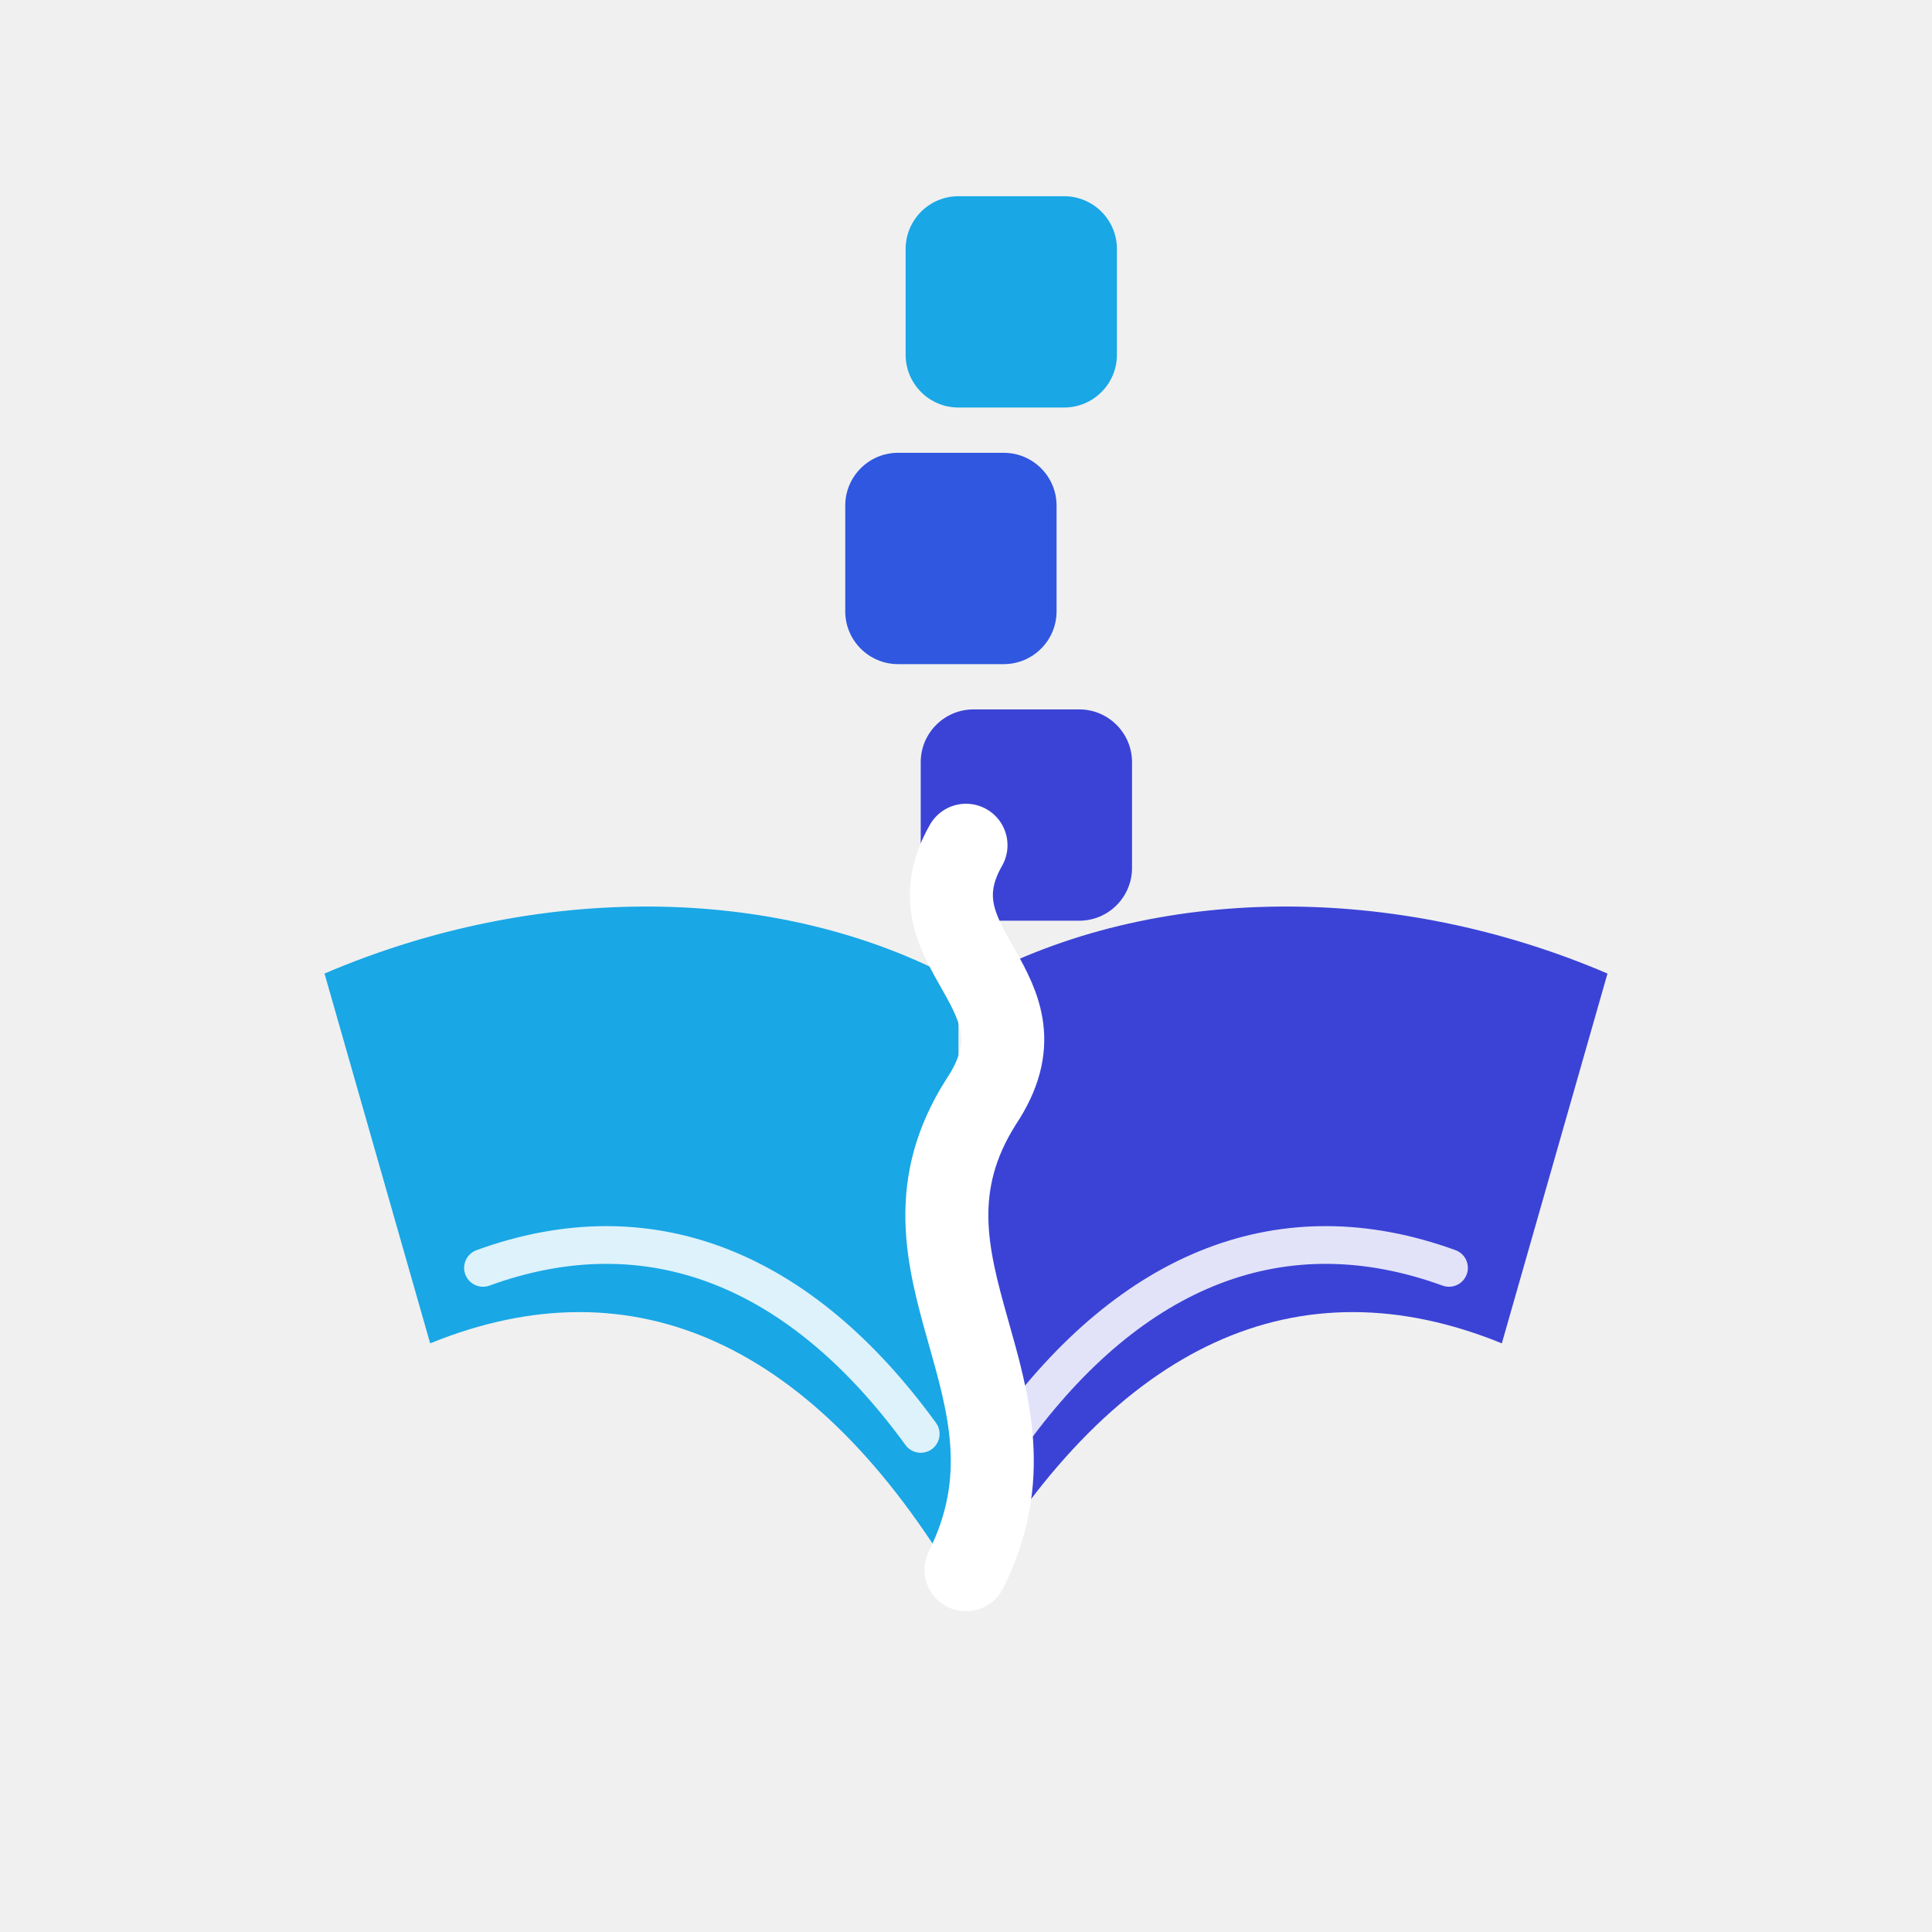
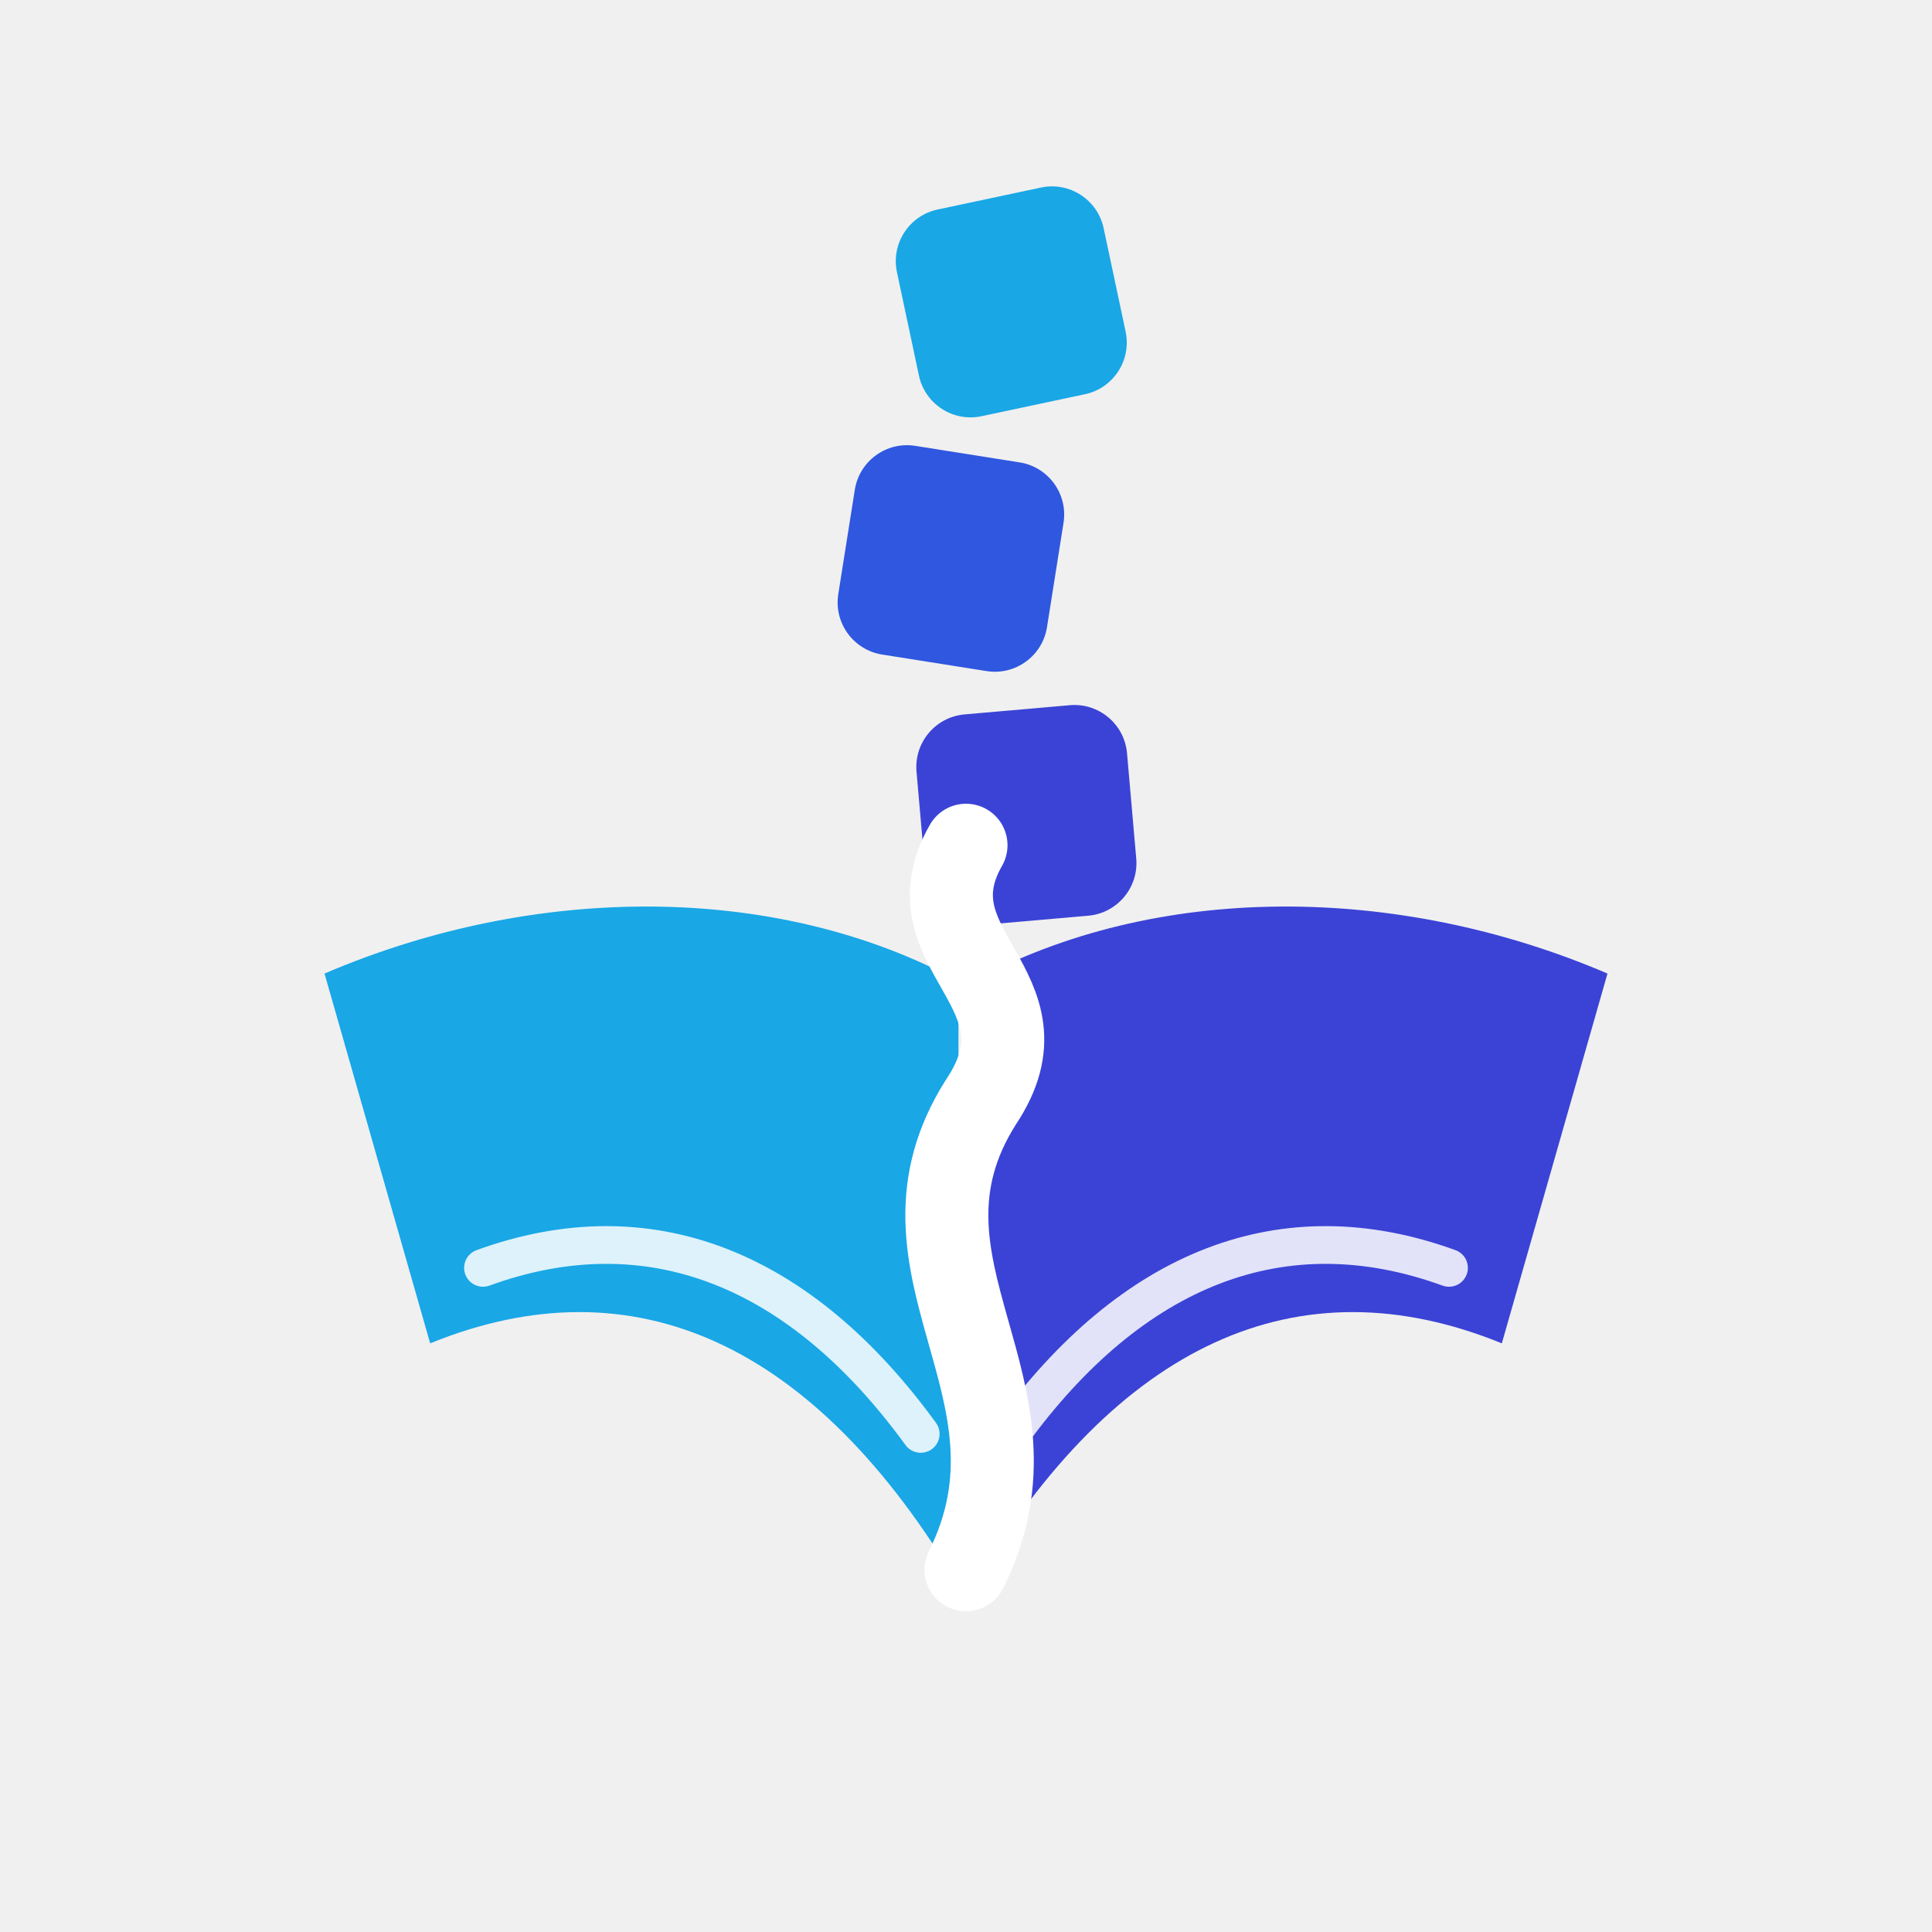
<svg xmlns="http://www.w3.org/2000/svg" viewBox="0 0 256 256" role="img" aria-label="智训评">
-   <rect x="120" y="26" width="28" height="28" rx="7" fill="#19A7E6" />
-   <rect x="112" y="60" width="28" height="28" rx="7" fill="#2F57E0" />
-   <rect x="122" y="94" width="28" height="28" rx="7" fill="#3B43D6" />
+   <rect x="120" y="26" width="28" height="28" rx="7" fill="#19A7E6" transform="rotate(-12 134 40)" />
+   <rect x="112" y="60" width="28" height="28" rx="7" fill="#2F57E0" transform="rotate(9 126 74)" />
+   <rect x="122" y="94" width="28" height="28" rx="7" fill="#3B43D6" transform="rotate(-5 136 108)" />
  <path d="M127 130 C103 117 71 117 43 129 L57 178 C84 167 108 178 127 210 Z" fill="#19A7E6" />
  <path d="M129 130 C153 117 185 117 213 129 L199 178 C172 167 148 178 129 210 Z" fill="#3B43D6" />
  <path d="M128 208 C140 184 116 168 130 146 C140 131 120 126 128 112" fill="none" stroke="#ffffff" stroke-width="11" stroke-linecap="round" stroke-linejoin="round" />
  <path d="M64 168 C86 160 106 168 122 190" fill="none" stroke="#ffffff" stroke-width="5" stroke-linecap="round" opacity=".85" />
  <path d="M192 168 C170 160 150 168 134 190" fill="none" stroke="#ffffff" stroke-width="5" stroke-linecap="round" opacity=".85" />
</svg>
